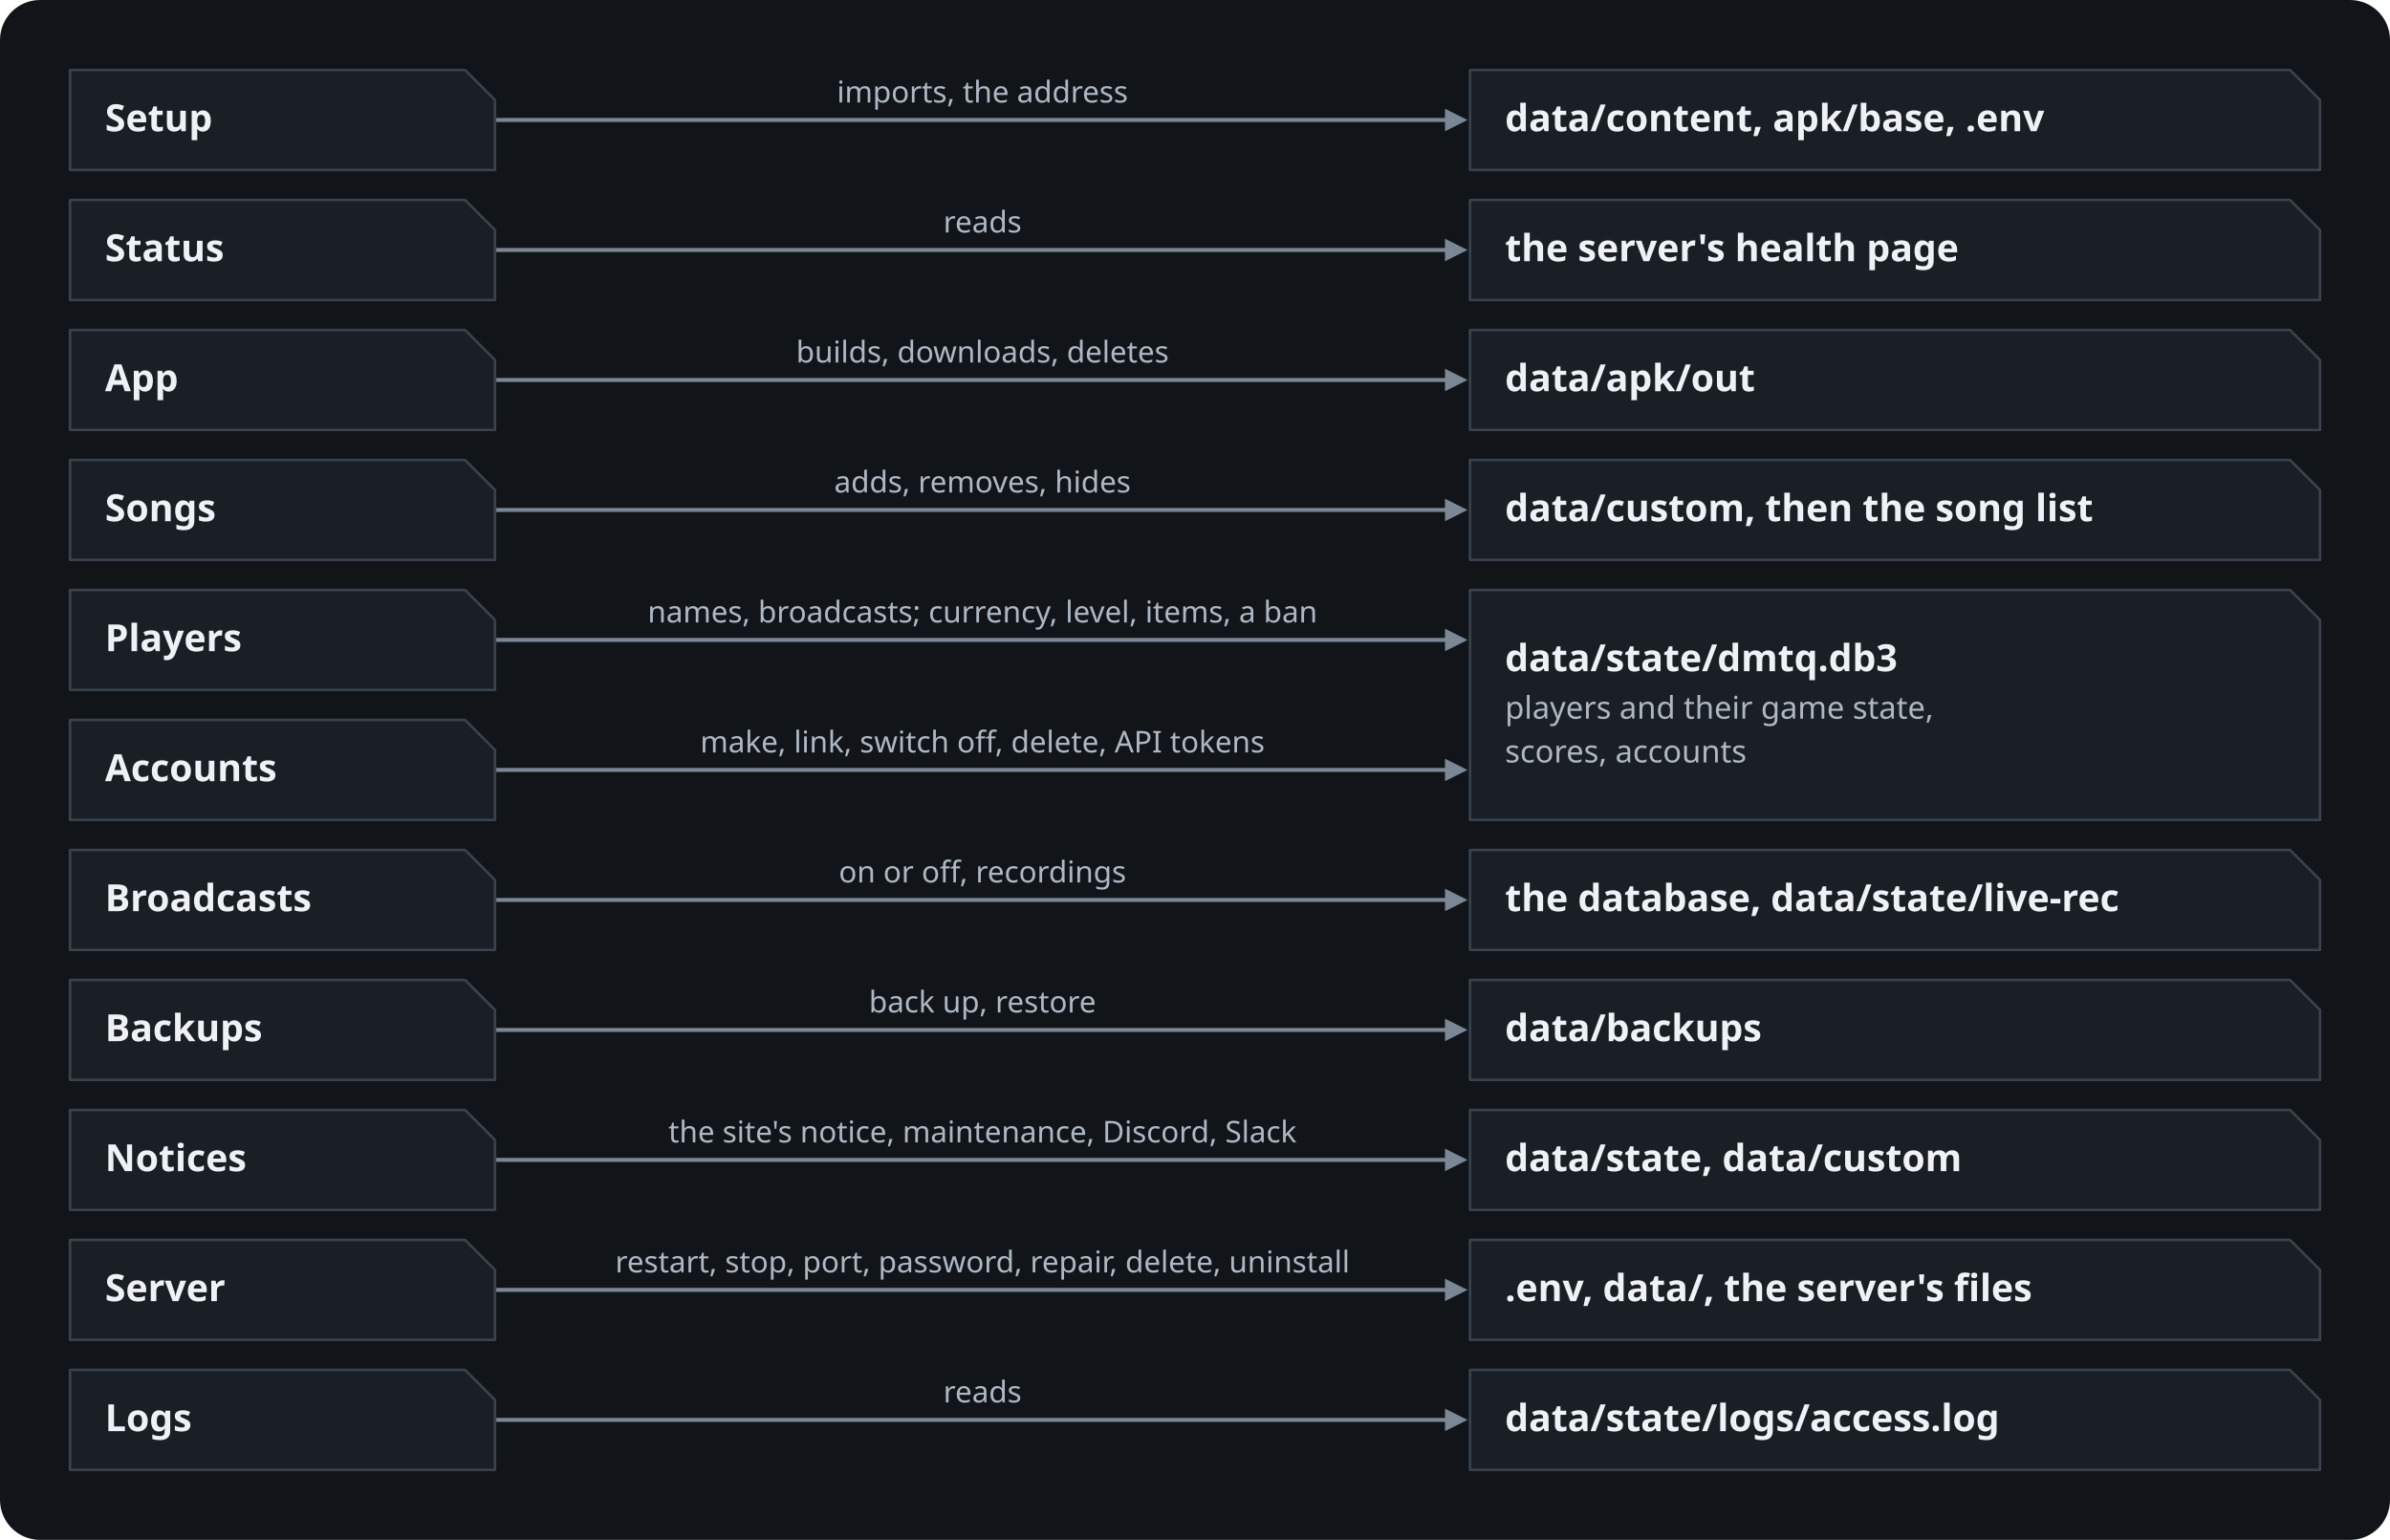
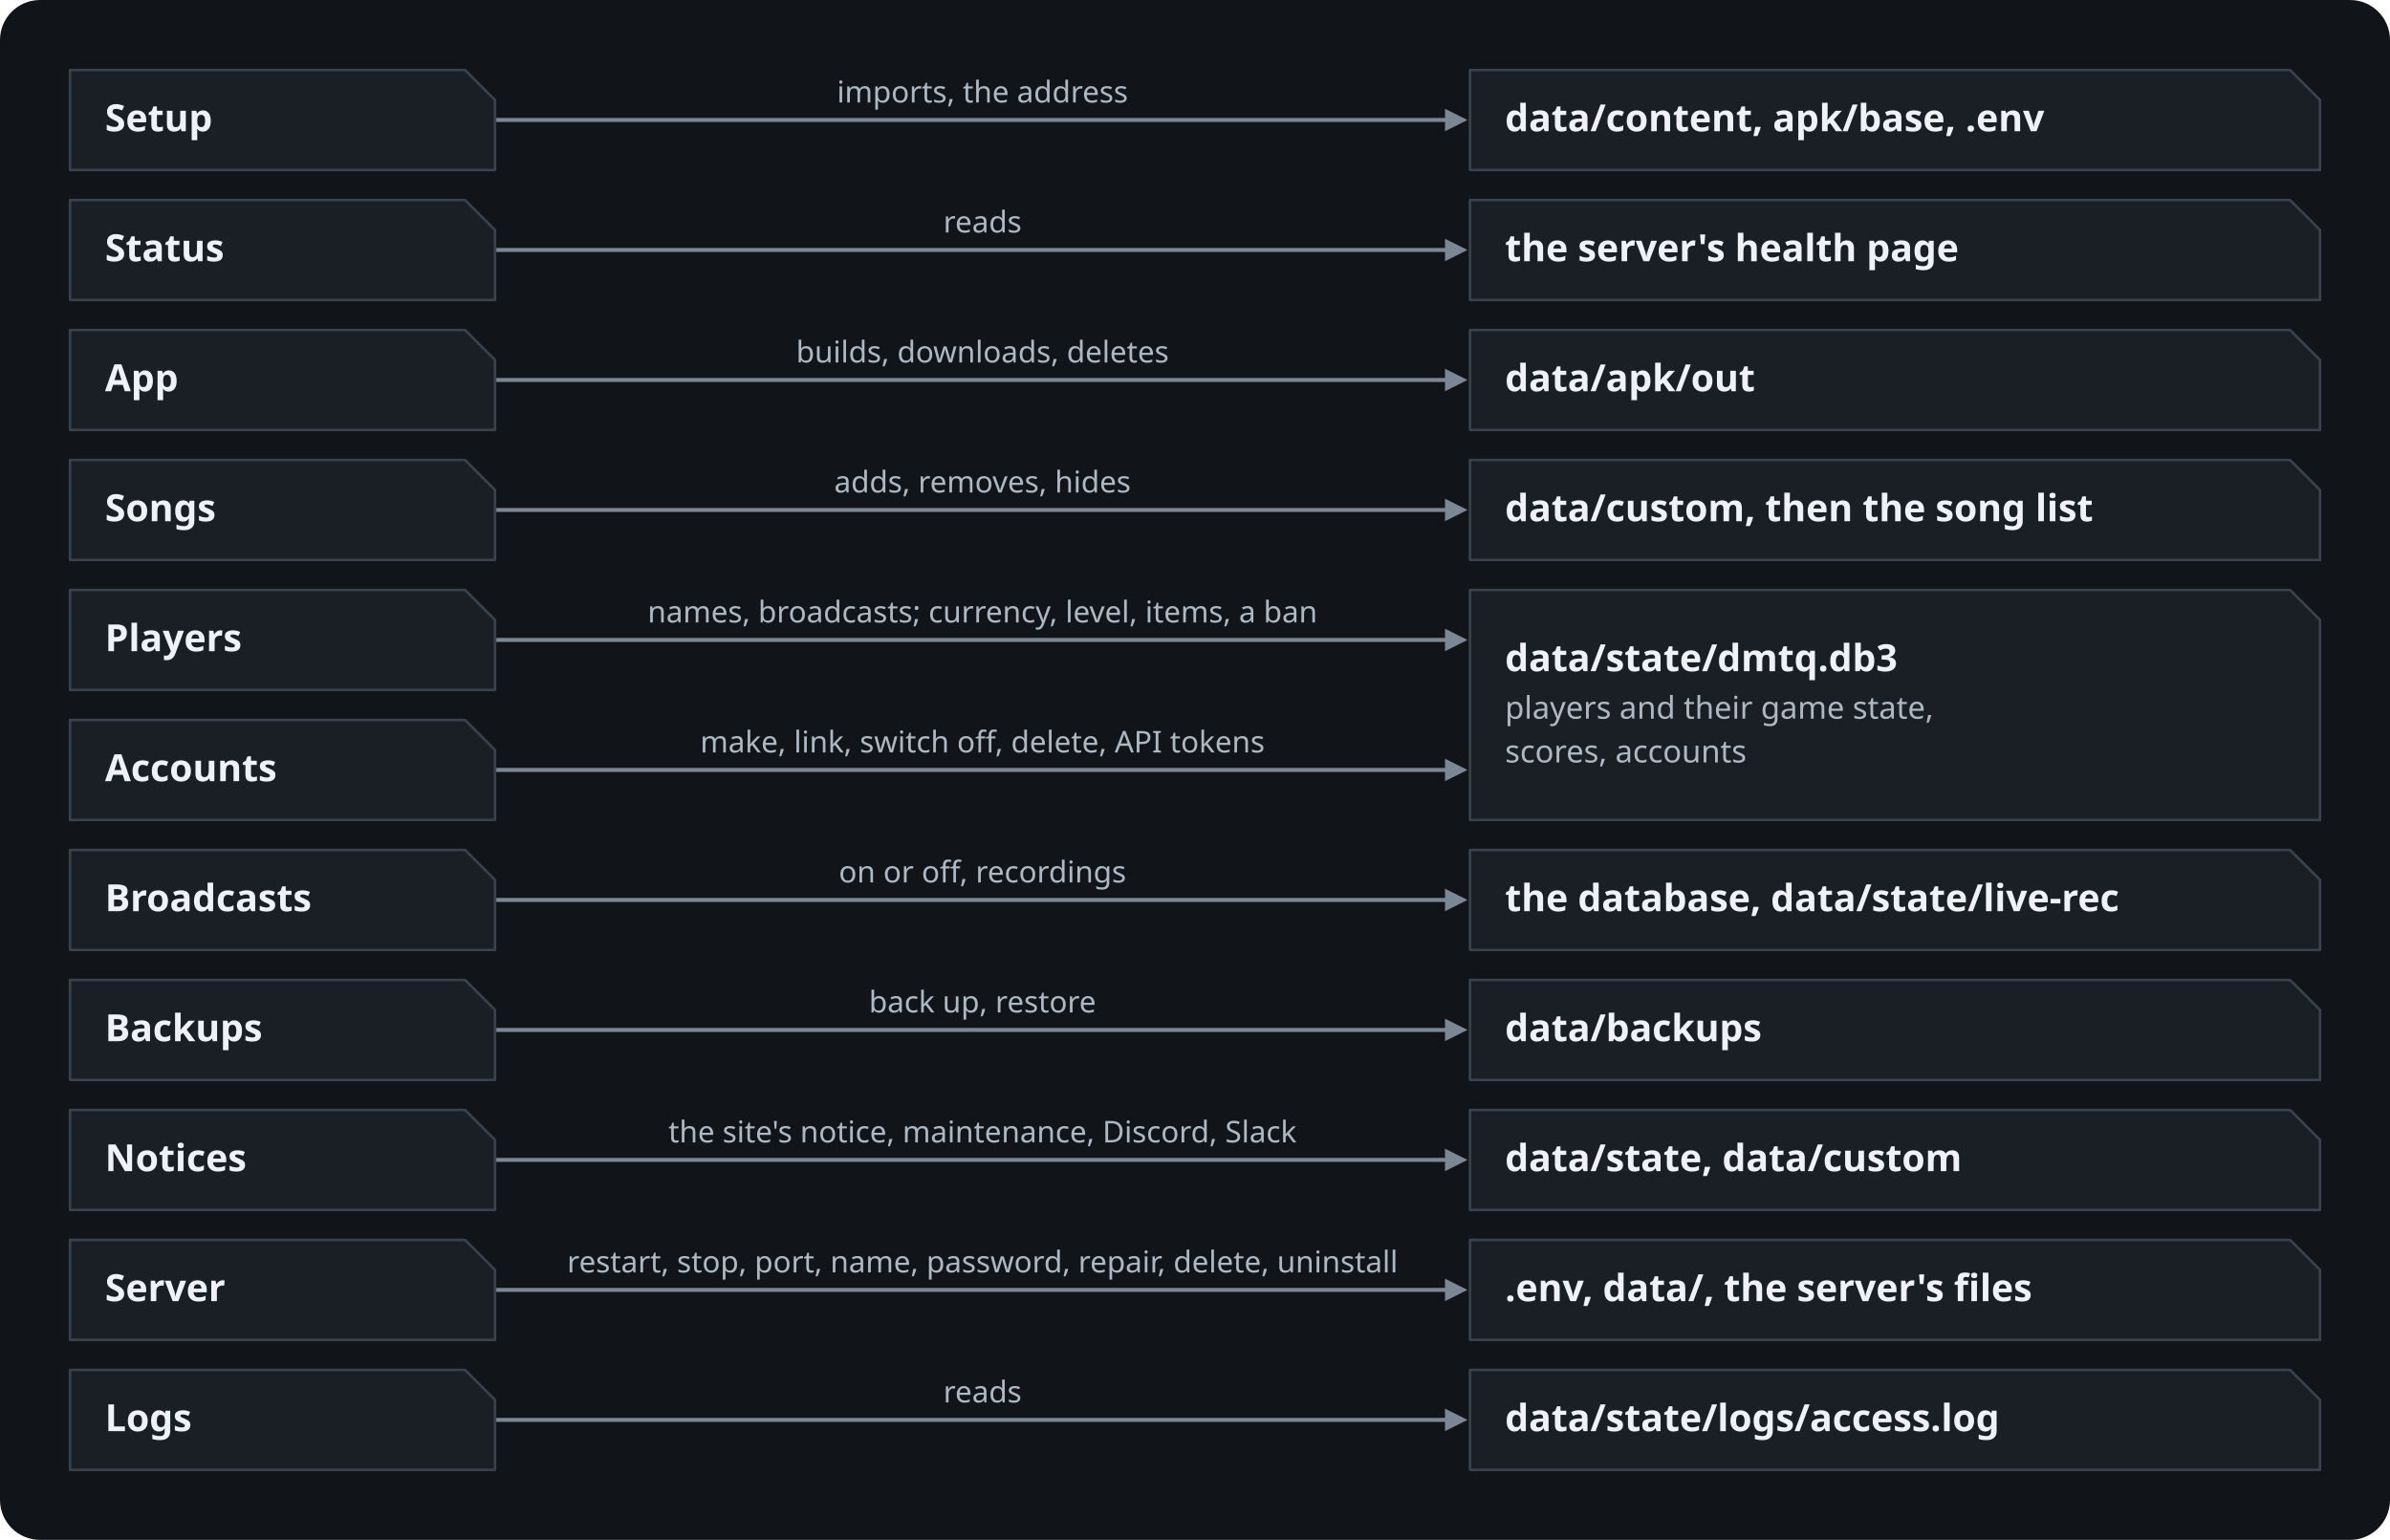
- <svg xmlns="http://www.w3.org/2000/svg" viewBox="-28 -28 956 616" width="956" height="616" font-family="-apple-system, BlinkMacSystemFont, 'Segoe UI', 'Noto Sans', 'Apple SD Gothic Neo', 'Malgun Gothic', 'Noto Sans KR', Helvetica, Arial, sans-serif" role="img" aria-label="What each admin page works on: the setup imports into data/content and data/apk/base and writes the address to .env; the status page reads the server's health page; the App page builds, downloads and deletes in data/apk/out; the Songs page adds, removes and hides in data/custom; the Players page and each player's own page change the database (names, broadcasts, currencies, levels, items, bans), and the Accounts page its accounts; the Broadcasts page works on the database's broadcast settings and data/state/live-rec; Backups on data/backups; Notices puts the site's notice in data/state, turns the maintenance notice in data/custom/web/inspection on or off and keeps the Discord and Slack webhooks in the database; Server restarts and stops the server, moves its port and changes the owner's password in .env, repairs it, deletes its data part by part and uninstalls it; Logs reads the request log">
+ <svg xmlns="http://www.w3.org/2000/svg" viewBox="-28 -28 956 616" width="956" height="616" font-family="-apple-system, BlinkMacSystemFont, 'Segoe UI', 'Noto Sans', 'Apple SD Gothic Neo', 'Malgun Gothic', 'Noto Sans KR', Helvetica, Arial, sans-serif" role="img" aria-label="What each admin page works on: the setup imports into data/content and data/apk/base and writes the address to .env; the status page reads the server's health page; the App page builds, downloads and deletes in data/apk/out; the Songs page adds, removes and hides in data/custom; the Players page and each player's own page change the database (names, broadcasts, currencies, levels, items, bans), and the Accounts page its accounts; the Broadcasts page works on the database's broadcast settings and data/state/live-rec; Backups on data/backups; Notices puts the site's notice in data/state, turns the maintenance notice in data/custom/web/inspection on or off and keeps the Discord and Slack webhooks in the database; Server restarts and stops the server, moves its port, names the app and changes the owner's password in .env, repairs it, deletes its data part by part and uninstalls it; Logs reads the request log">
  <rect x="-28" y="-28" width="956" height="616" rx="16" fill="#11151a" />
  <path d="M0,0 H158 L170,12 V40 H0 Z" fill="#1a1f25" stroke="#3a434d" stroke-width="1" stroke-linejoin="round" />
  <text x="14" y="24.5" font-size="15" font-weight="600" fill="#eef2f6" text-anchor="start" data-box="14,156">Setup</text>
  <path d="M560,0 H888 L900,12 V40 H560 Z" fill="#1a1f25" stroke="#3a434d" stroke-width="1" stroke-linejoin="round" />
  <text x="574" y="24.5" font-size="15" font-weight="600" fill="#eef2f6" text-anchor="start" data-box="574,886">data/content, apk/base, .env</text>
  <path d="M170.5,20 L552,20" fill="none" stroke="#7b8794" stroke-width="1.6" stroke-linejoin="round" />
  <path d="M559,20 L550.0,24.5 L550.0,15.5 Z" fill="#7b8794" data-tip="559,20" />
  <text x="365" y="13" font-size="12" fill="#aeb8c3" text-anchor="middle" data-box="180,550">imports, the address</text>
  <path d="M0,52 H158 L170,64 V92 H0 Z" fill="#1a1f25" stroke="#3a434d" stroke-width="1" stroke-linejoin="round" />
  <text x="14" y="76.5" font-size="15" font-weight="600" fill="#eef2f6" text-anchor="start" data-box="14,156">Status</text>
  <path d="M560,52 H888 L900,64 V92 H560 Z" fill="#1a1f25" stroke="#3a434d" stroke-width="1" stroke-linejoin="round" />
  <text x="574" y="76.5" font-size="15" font-weight="600" fill="#eef2f6" text-anchor="start" data-box="574,886">the server's health page</text>
  <path d="M170.5,72 L552,72" fill="none" stroke="#7b8794" stroke-width="1.6" stroke-linejoin="round" />
  <path d="M559,72 L550.0,76.5 L550.0,67.5 Z" fill="#7b8794" data-tip="559,72" />
  <text x="365" y="65" font-size="12" fill="#aeb8c3" text-anchor="middle" data-box="180,550">reads</text>
  <path d="M0,104 H158 L170,116 V144 H0 Z" fill="#1a1f25" stroke="#3a434d" stroke-width="1" stroke-linejoin="round" />
  <text x="14" y="128.5" font-size="15" font-weight="600" fill="#eef2f6" text-anchor="start" data-box="14,156">App</text>
  <path d="M560,104 H888 L900,116 V144 H560 Z" fill="#1a1f25" stroke="#3a434d" stroke-width="1" stroke-linejoin="round" />
  <text x="574" y="128.5" font-size="15" font-weight="600" fill="#eef2f6" text-anchor="start" data-box="574,886">data/apk/out</text>
  <path d="M170.5,124 L552,124" fill="none" stroke="#7b8794" stroke-width="1.6" stroke-linejoin="round" />
  <path d="M559,124 L550.0,128.5 L550.0,119.5 Z" fill="#7b8794" data-tip="559,124" />
  <text x="365" y="117" font-size="12" fill="#aeb8c3" text-anchor="middle" data-box="180,550">builds, downloads, deletes</text>
  <path d="M0,156 H158 L170,168 V196 H0 Z" fill="#1a1f25" stroke="#3a434d" stroke-width="1" stroke-linejoin="round" />
  <text x="14" y="180.5" font-size="15" font-weight="600" fill="#eef2f6" text-anchor="start" data-box="14,156">Songs</text>
  <path d="M560,156 H888 L900,168 V196 H560 Z" fill="#1a1f25" stroke="#3a434d" stroke-width="1" stroke-linejoin="round" />
  <text x="574" y="180.5" font-size="15" font-weight="600" fill="#eef2f6" text-anchor="start" data-box="574,886">data/custom, then the song list</text>
  <path d="M170.5,176 L552,176" fill="none" stroke="#7b8794" stroke-width="1.6" stroke-linejoin="round" />
  <path d="M559,176 L550.0,180.5 L550.0,171.5 Z" fill="#7b8794" data-tip="559,176" />
  <text x="365" y="169" font-size="12" fill="#aeb8c3" text-anchor="middle" data-box="180,550">adds, removes, hides</text>
  <path d="M0,208 H158 L170,220 V248 H0 Z" fill="#1a1f25" stroke="#3a434d" stroke-width="1" stroke-linejoin="round" />
  <text x="14" y="232.5" font-size="15" font-weight="600" fill="#eef2f6" text-anchor="start" data-box="14,156">Players</text>
  <path d="M0,260 H158 L170,272 V300 H0 Z" fill="#1a1f25" stroke="#3a434d" stroke-width="1" stroke-linejoin="round" />
  <text x="14" y="284.5" font-size="15" font-weight="600" fill="#eef2f6" text-anchor="start" data-box="14,156">Accounts</text>
  <path d="M0,312 H158 L170,324 V352 H0 Z" fill="#1a1f25" stroke="#3a434d" stroke-width="1" stroke-linejoin="round" />
  <text x="14" y="336.5" font-size="15" font-weight="600" fill="#eef2f6" text-anchor="start" data-box="14,156">Broadcasts</text>
  <path d="M560,312 H888 L900,324 V352 H560 Z" fill="#1a1f25" stroke="#3a434d" stroke-width="1" stroke-linejoin="round" />
  <text x="574" y="336.5" font-size="15" font-weight="600" fill="#eef2f6" text-anchor="start" data-box="574,886">the database, data/state/live-rec</text>
  <path d="M170.5,332 L552,332" fill="none" stroke="#7b8794" stroke-width="1.6" stroke-linejoin="round" />
  <path d="M559,332 L550.0,336.5 L550.0,327.5 Z" fill="#7b8794" data-tip="559,332" />
  <text x="365" y="325" font-size="12" fill="#aeb8c3" text-anchor="middle" data-box="180,550">on or off, recordings</text>
  <path d="M0,364 H158 L170,376 V404 H0 Z" fill="#1a1f25" stroke="#3a434d" stroke-width="1" stroke-linejoin="round" />
  <text x="14" y="388.5" font-size="15" font-weight="600" fill="#eef2f6" text-anchor="start" data-box="14,156">Backups</text>
  <path d="M560,364 H888 L900,376 V404 H560 Z" fill="#1a1f25" stroke="#3a434d" stroke-width="1" stroke-linejoin="round" />
  <text x="574" y="388.5" font-size="15" font-weight="600" fill="#eef2f6" text-anchor="start" data-box="574,886">data/backups</text>
  <path d="M170.5,384 L552,384" fill="none" stroke="#7b8794" stroke-width="1.6" stroke-linejoin="round" />
  <path d="M559,384 L550.0,388.5 L550.0,379.5 Z" fill="#7b8794" data-tip="559,384" />
  <text x="365" y="377" font-size="12" fill="#aeb8c3" text-anchor="middle" data-box="180,550">back up, restore</text>
  <path d="M0,416 H158 L170,428 V456 H0 Z" fill="#1a1f25" stroke="#3a434d" stroke-width="1" stroke-linejoin="round" />
  <text x="14" y="440.5" font-size="15" font-weight="600" fill="#eef2f6" text-anchor="start" data-box="14,156">Notices</text>
  <path d="M560,416 H888 L900,428 V456 H560 Z" fill="#1a1f25" stroke="#3a434d" stroke-width="1" stroke-linejoin="round" />
  <text x="574" y="440.5" font-size="15" font-weight="600" fill="#eef2f6" text-anchor="start" data-box="574,886">data/state, data/custom</text>
  <path d="M170.5,436 L552,436" fill="none" stroke="#7b8794" stroke-width="1.6" stroke-linejoin="round" />
  <path d="M559,436 L550.0,440.5 L550.0,431.5 Z" fill="#7b8794" data-tip="559,436" />
  <text x="365" y="429" font-size="12" fill="#aeb8c3" text-anchor="middle" data-box="180,550">the site's notice, maintenance, Discord, Slack</text>
  <path d="M0,468 H158 L170,480 V508 H0 Z" fill="#1a1f25" stroke="#3a434d" stroke-width="1" stroke-linejoin="round" />
  <text x="14" y="492.5" font-size="15" font-weight="600" fill="#eef2f6" text-anchor="start" data-box="14,156">Server</text>
  <path d="M560,468 H888 L900,480 V508 H560 Z" fill="#1a1f25" stroke="#3a434d" stroke-width="1" stroke-linejoin="round" />
  <text x="574" y="492.5" font-size="15" font-weight="600" fill="#eef2f6" text-anchor="start" data-box="574,886">.env, data/, the server's files</text>
  <path d="M170.5,488 L552,488" fill="none" stroke="#7b8794" stroke-width="1.6" stroke-linejoin="round" />
  <path d="M559,488 L550.0,492.5 L550.0,483.5 Z" fill="#7b8794" data-tip="559,488" />
-   <text x="365" y="481" font-size="12" fill="#aeb8c3" text-anchor="middle" data-box="180,550">restart, stop, port, password, repair, delete, uninstall</text>
+   <text x="365" y="481" font-size="12" fill="#aeb8c3" text-anchor="middle" data-box="180,550">restart, stop, port, name, password, repair, delete, uninstall</text>
  <path d="M0,520 H158 L170,532 V560 H0 Z" fill="#1a1f25" stroke="#3a434d" stroke-width="1" stroke-linejoin="round" />
  <text x="14" y="544.5" font-size="15" font-weight="600" fill="#eef2f6" text-anchor="start" data-box="14,156">Logs</text>
  <path d="M560,520 H888 L900,532 V560 H560 Z" fill="#1a1f25" stroke="#3a434d" stroke-width="1" stroke-linejoin="round" />
  <text x="574" y="544.5" font-size="15" font-weight="600" fill="#eef2f6" text-anchor="start" data-box="574,886">data/state/logs/access.log</text>
  <path d="M170.5,540 L552,540" fill="none" stroke="#7b8794" stroke-width="1.6" stroke-linejoin="round" />
  <path d="M559,540 L550.0,544.5 L550.0,535.5 Z" fill="#7b8794" data-tip="559,540" />
  <text x="365" y="533" font-size="12" fill="#aeb8c3" text-anchor="middle" data-box="180,550">reads</text>
  <path d="M560,208 H888 L900,220 V300 H560 Z" fill="#1a1f25" stroke="#3a434d" stroke-width="1" stroke-linejoin="round" />
  <text x="574" y="240.5" font-size="15" font-weight="600" fill="#eef2f6" text-anchor="start" data-box="574,886">data/state/dmtq.db3</text>
  <text x="574" y="259.5" font-size="12.5" fill="#aeb8c3" text-anchor="start" data-box="574,886">players and their game state,</text>
  <text x="574" y="277" font-size="12.5" fill="#aeb8c3" text-anchor="start" data-box="574,886">scores, accounts</text>
  <path d="M170.5,228 L552,228" fill="none" stroke="#7b8794" stroke-width="1.6" stroke-linejoin="round" />
  <path d="M559,228 L550.0,232.5 L550.0,223.5 Z" fill="#7b8794" data-tip="559,228" />
  <text x="365" y="221" font-size="12" fill="#aeb8c3" text-anchor="middle" data-box="180,550">names, broadcasts; currency, level, items, a ban</text>
  <path d="M170.5,280 L552,280" fill="none" stroke="#7b8794" stroke-width="1.6" stroke-linejoin="round" />
  <path d="M559,280 L550.0,284.5 L550.0,275.5 Z" fill="#7b8794" data-tip="559,280" />
  <text x="365" y="273" font-size="12" fill="#aeb8c3" text-anchor="middle" data-box="180,550">make, link, switch off, delete, API tokens</text>
</svg>
